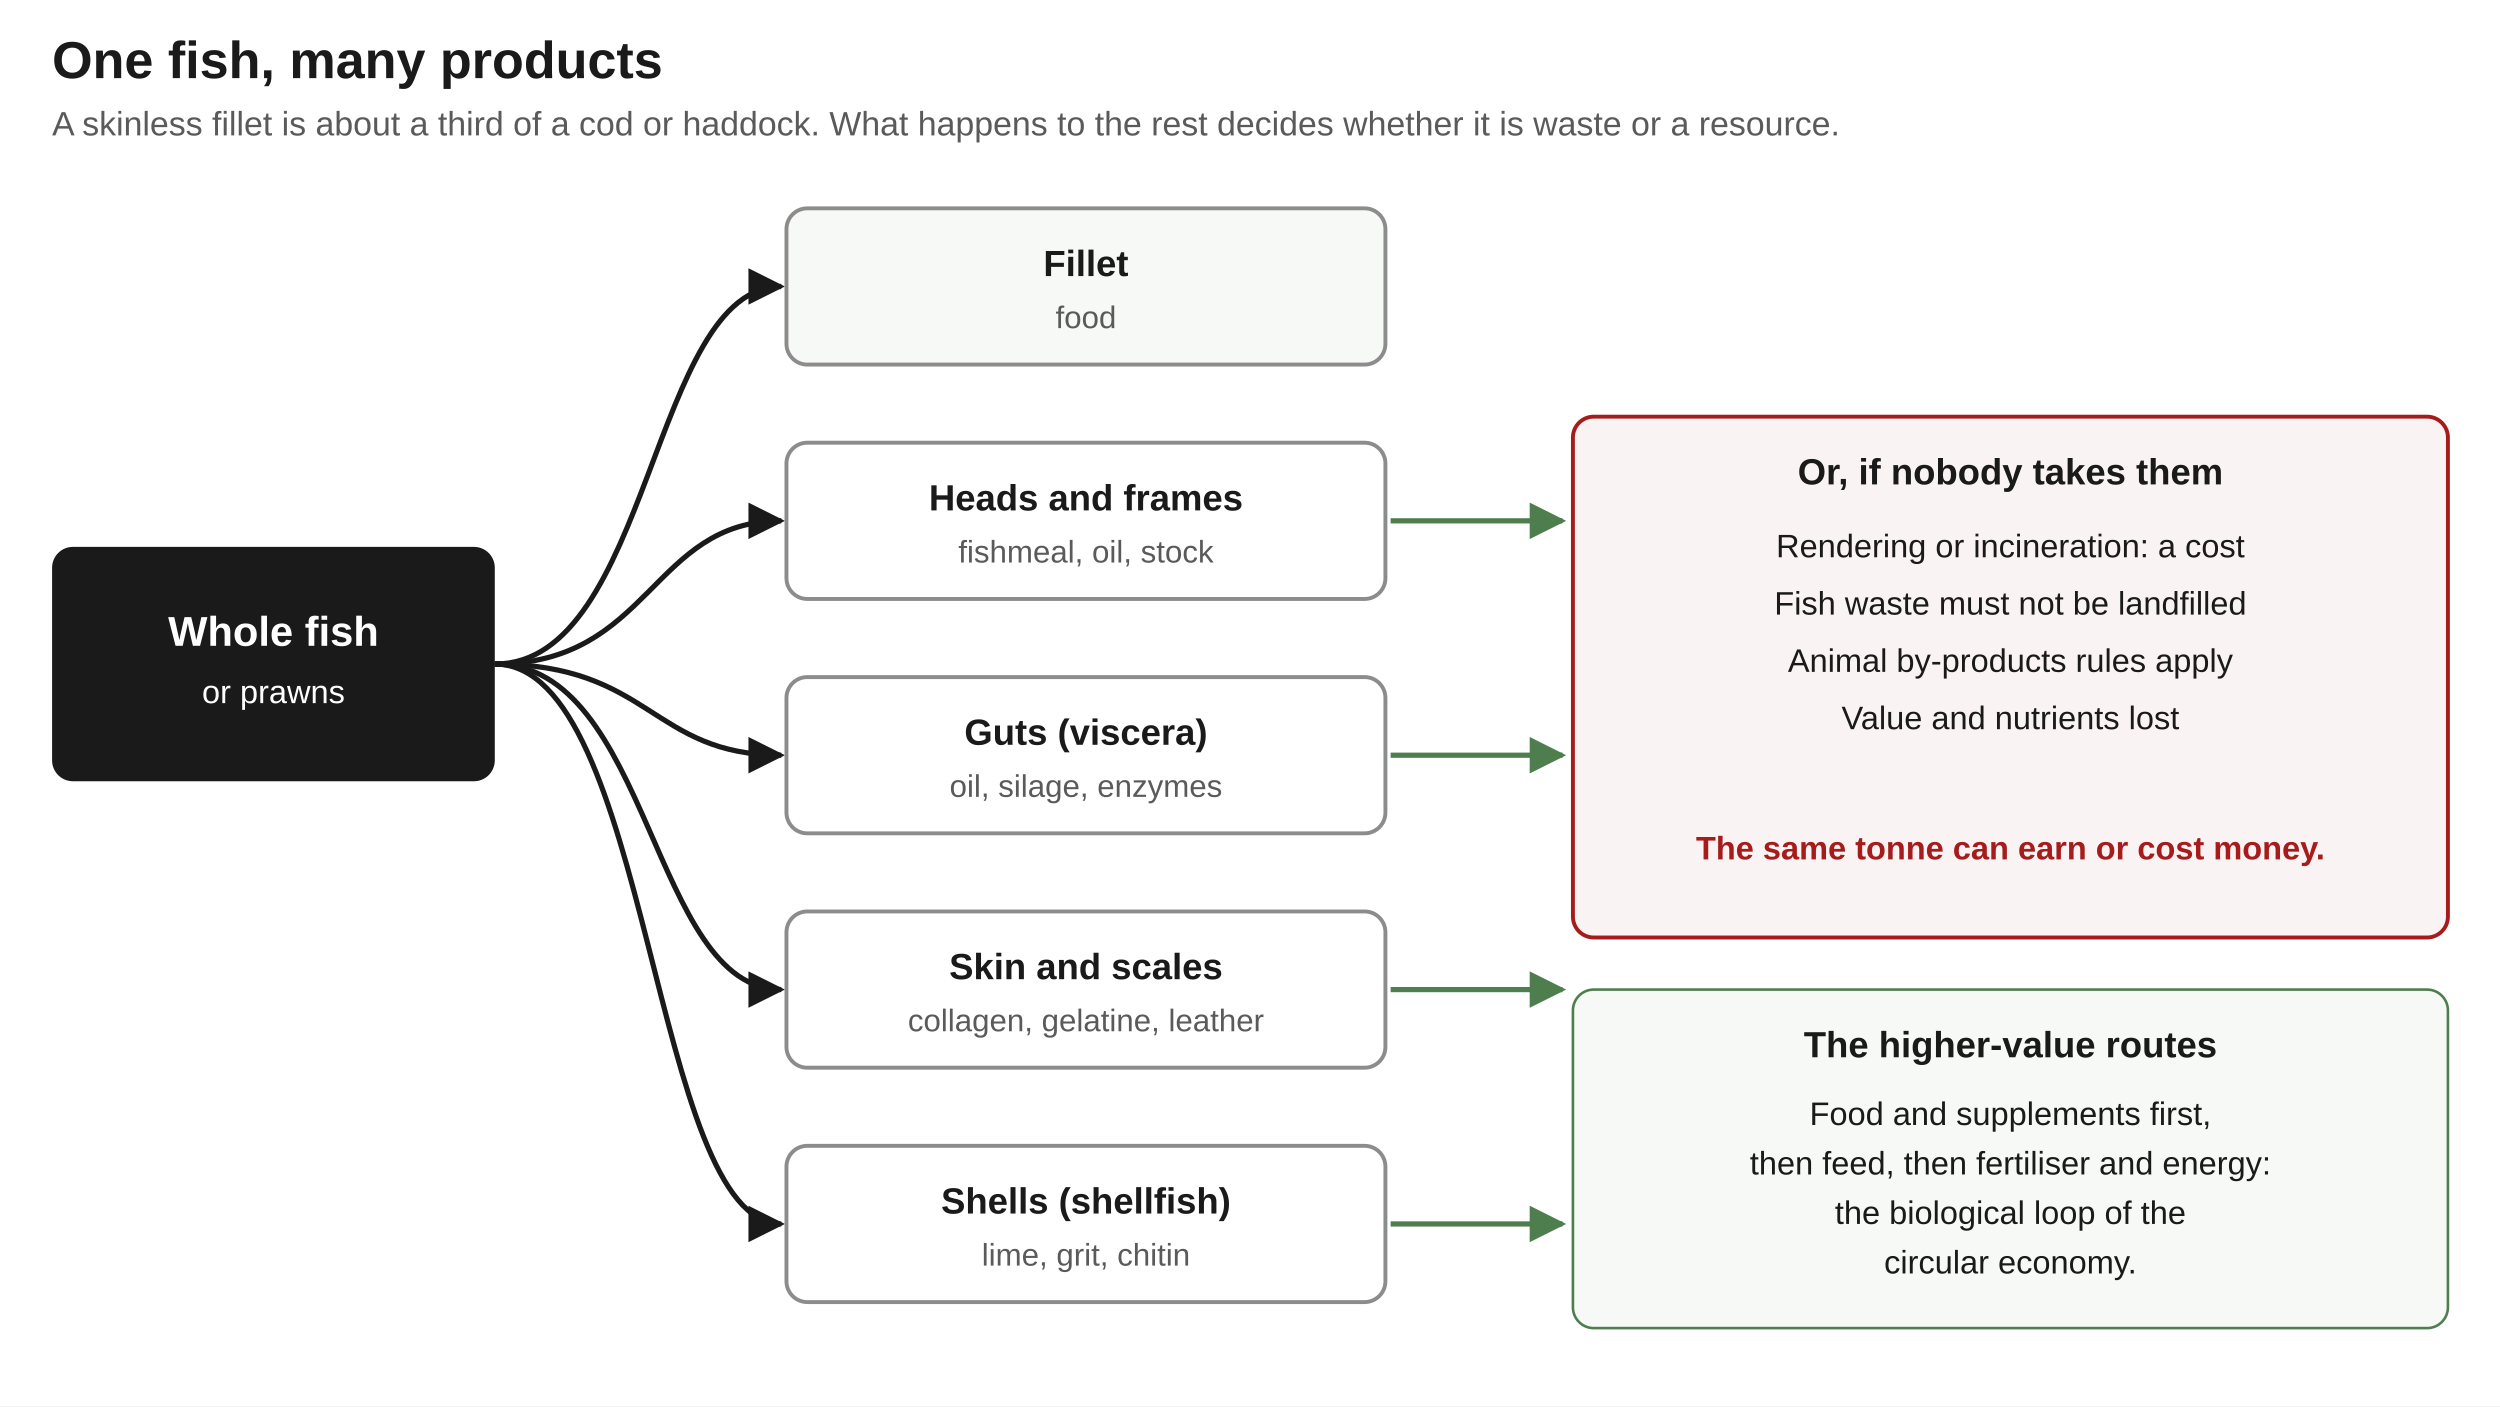
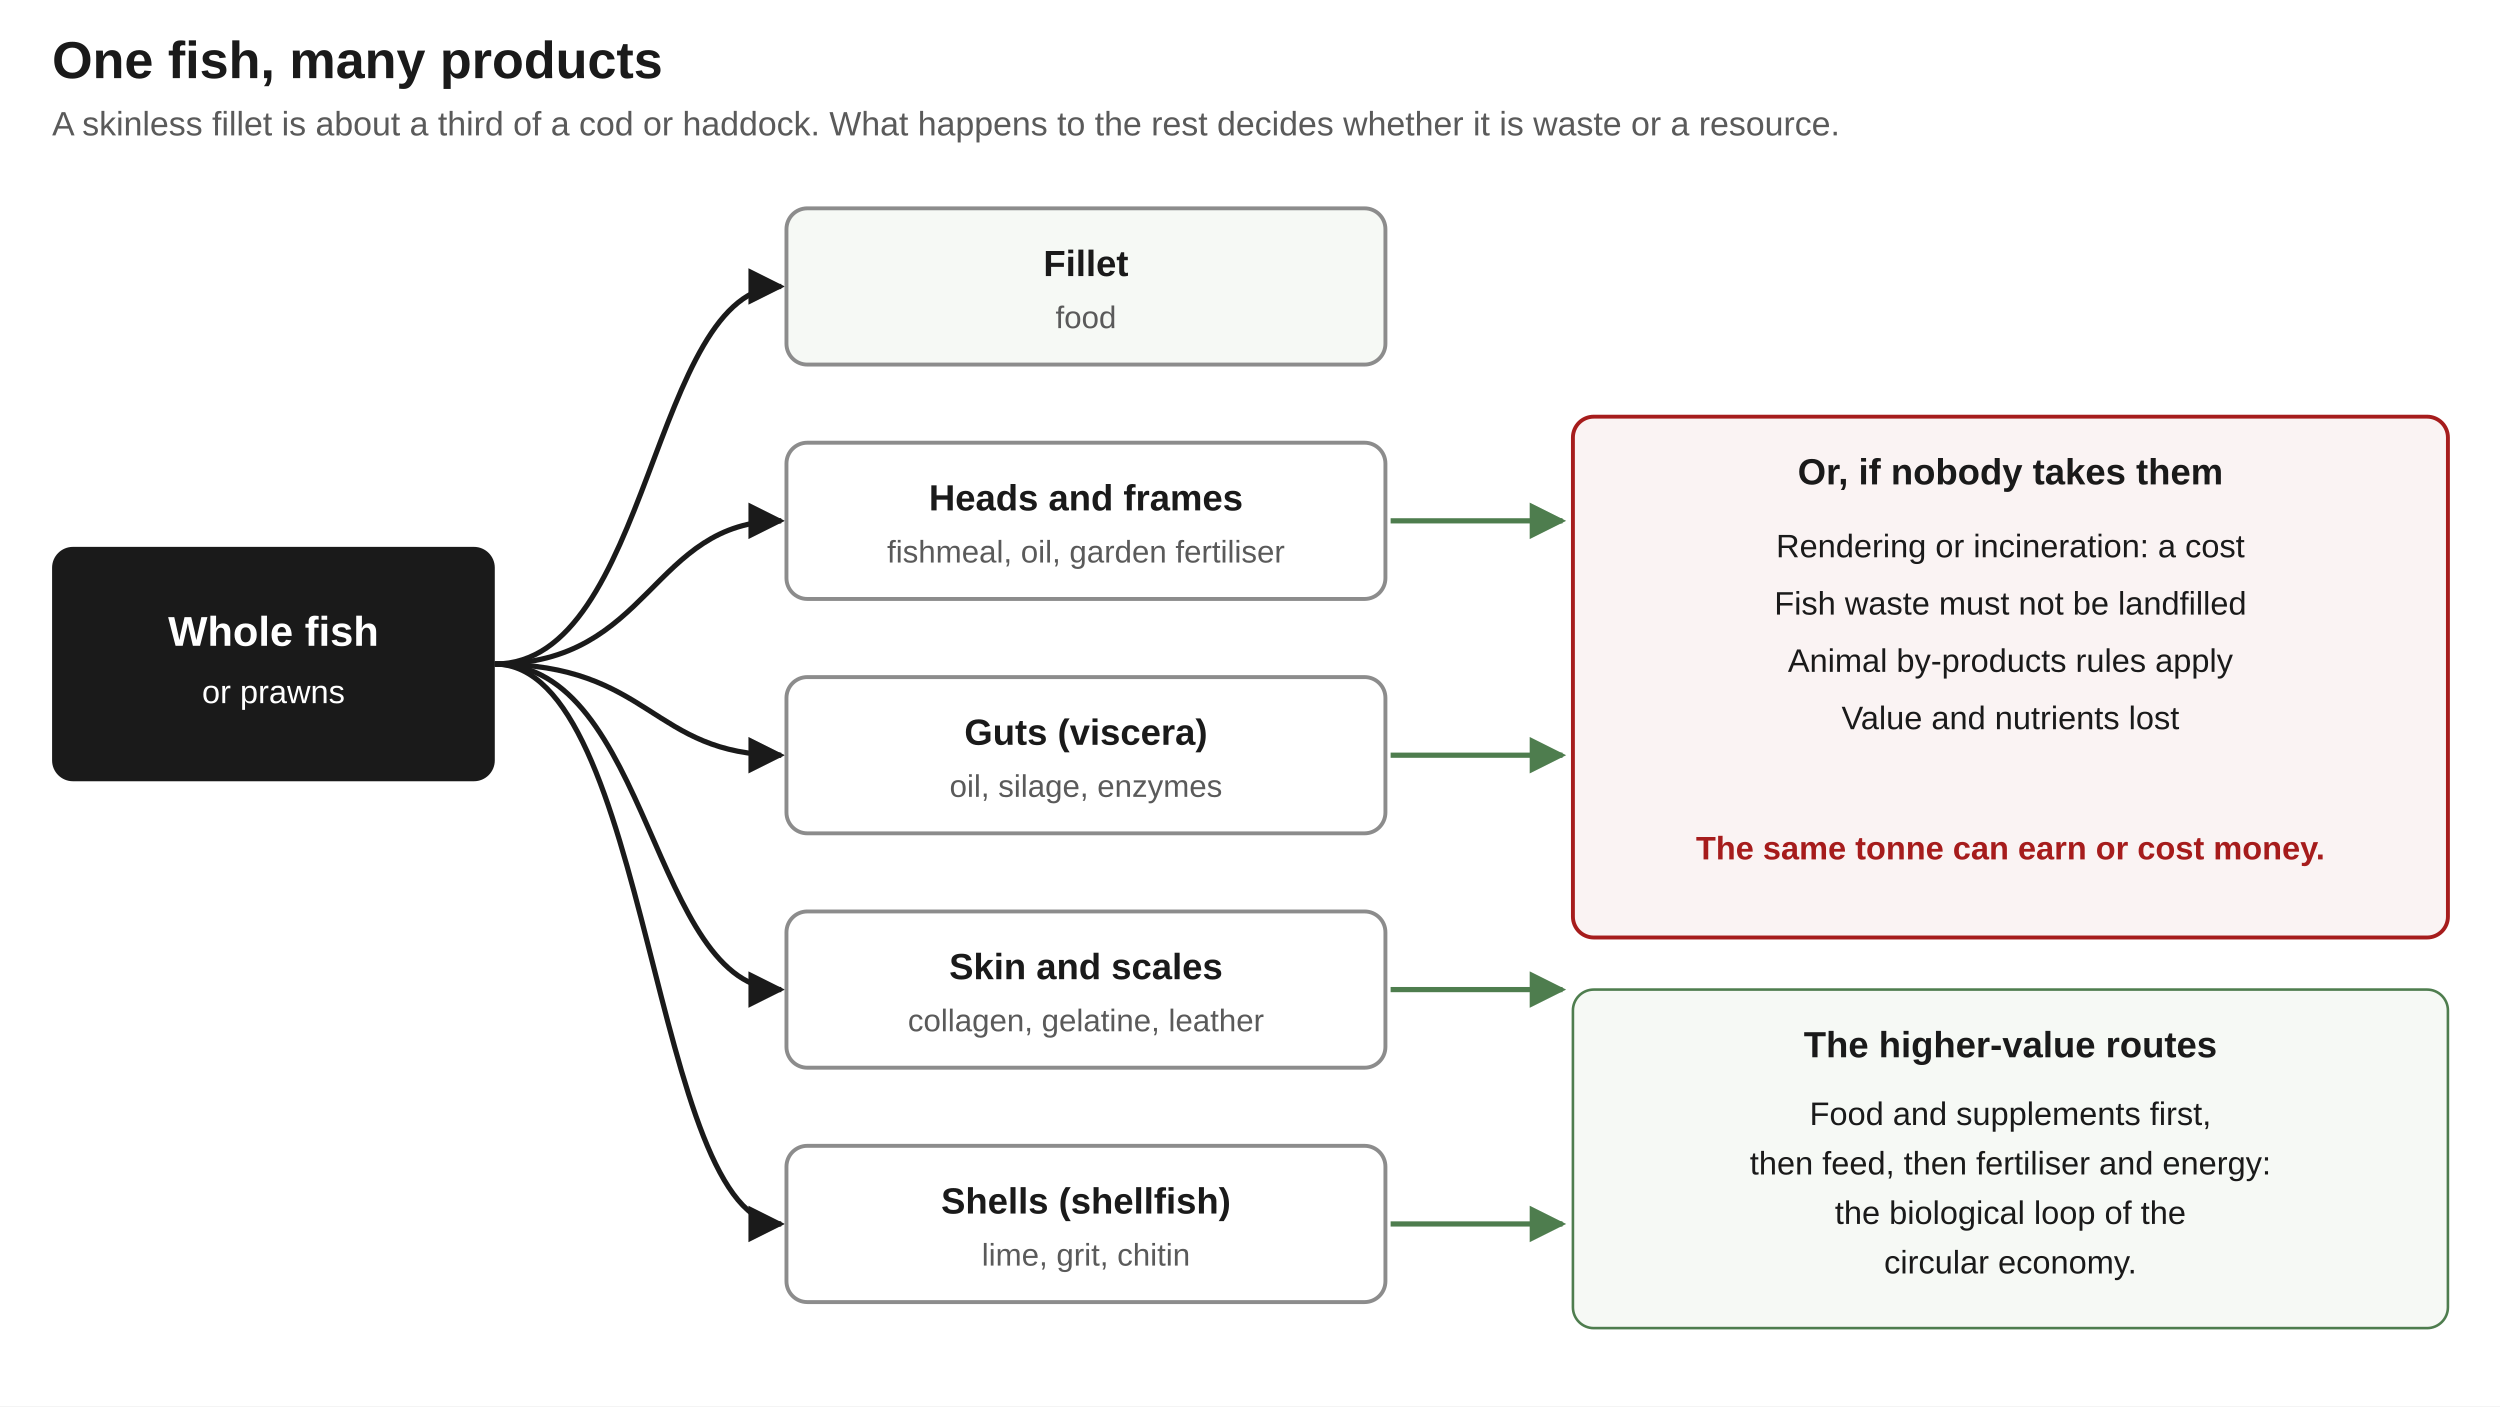
<svg xmlns="http://www.w3.org/2000/svg" viewBox="0 0 960 540" role="img" aria-labelledby="t d" font-family="'Source Sans 3','Source Sans Pro',Arial,sans-serif">
  <rect width="960" height="540" fill="#fff" />
  <defs>
    <marker id="a0" viewBox="0 0 10 10" refX="9" refY="5" markerWidth="7" markerHeight="7" orient="auto-start-reverse">
      <path d="M0 0L10 5L0 10z" fill="#1A1A1A" />
    </marker>
    <marker id="a1" viewBox="0 0 10 10" refX="9" refY="5" markerWidth="7" markerHeight="7" orient="auto-start-reverse">
      <path d="M0 0L10 5L0 10z" fill="#A61C1C" />
    </marker>
    <marker id="a2" viewBox="0 0 10 10" refX="9" refY="5" markerWidth="7" markerHeight="7" orient="auto-start-reverse">
      <path d="M0 0L10 5L0 10z" fill="#4E7D4E" />
    </marker>
  </defs>
  <text x="20.0" y="30.0" font-size="20" fill="#1A1A1A" text-anchor="start" font-weight="700">One fish, many products</text>
  <text x="20.0" y="52.0" font-size="13" fill="#5A5A5A" text-anchor="start" font-weight="400">A skinless fillet is about a third of a cod or haddock. What happens to the rest decides whether it is waste or a resource.</text>
  <rect x="20" y="210" width="170" height="90" rx="8" fill="#1A1A1A" />
  <text x="105.0" y="248.0" font-size="16" fill="#fff" text-anchor="middle" font-weight="700">Whole fish</text>
  <text x="105.0" y="270.0" font-size="12.5" fill="#fff" text-anchor="middle" font-weight="400">or prawns</text>
  <path d="M190 255 C 250 255, 250 110, 300 110" fill="none" stroke="#1A1A1A" stroke-width="2" marker-end="url(#a0)" />
  <rect x="302" y="80" width="230" height="60" rx="8" fill="#f6f9f5" stroke="#8C8C8C" stroke-width="1.5" />
  <text x="417.0" y="106.0" font-size="14" fill="#1A1A1A" text-anchor="middle" font-weight="700">Fillet</text>
  <text x="417.0" y="126.0" font-size="12" fill="#5A5A5A" text-anchor="middle" font-weight="400">food</text>
  <path d="M190 255 C 250 255, 250 200, 300 200" fill="none" stroke="#1A1A1A" stroke-width="2" marker-end="url(#a0)" />
  <rect x="302" y="170" width="230" height="60" rx="8" fill="#fff" stroke="#8C8C8C" stroke-width="1.5" />
  <text x="417.0" y="196.0" font-size="14" fill="#1A1A1A" text-anchor="middle" font-weight="700">Heads and frames</text>
-   <text x="417.0" y="216.0" font-size="12" fill="#5A5A5A" text-anchor="middle" font-weight="400">fishmeal, oil, stock</text>
+   <text x="417.0" y="216.0" font-size="12" fill="#5A5A5A" text-anchor="middle" font-weight="400">fishmeal, oil, garden fertiliser</text>
  <line x1="534.0" y1="200.0" x2="600.0" y2="200.0" stroke="#4E7D4E" stroke-width="2" marker-end="url(#a2)" />
  <path d="M190 255 C 250 255, 250 290, 300 290" fill="none" stroke="#1A1A1A" stroke-width="2" marker-end="url(#a0)" />
  <rect x="302" y="260" width="230" height="60" rx="8" fill="#fff" stroke="#8C8C8C" stroke-width="1.5" />
  <text x="417.0" y="286.0" font-size="14" fill="#1A1A1A" text-anchor="middle" font-weight="700">Guts (viscera)</text>
  <text x="417.0" y="306.0" font-size="12" fill="#5A5A5A" text-anchor="middle" font-weight="400">oil, silage, enzymes</text>
  <line x1="534.0" y1="290.0" x2="600.0" y2="290.0" stroke="#4E7D4E" stroke-width="2" marker-end="url(#a2)" />
  <path d="M190 255 C 250 255, 250 380, 300 380" fill="none" stroke="#1A1A1A" stroke-width="2" marker-end="url(#a0)" />
  <rect x="302" y="350" width="230" height="60" rx="8" fill="#fff" stroke="#8C8C8C" stroke-width="1.5" />
  <text x="417.0" y="376.0" font-size="14" fill="#1A1A1A" text-anchor="middle" font-weight="700">Skin and scales</text>
  <text x="417.0" y="396.0" font-size="12" fill="#5A5A5A" text-anchor="middle" font-weight="400">collagen, gelatine, leather</text>
  <line x1="534.0" y1="380.0" x2="600.0" y2="380.0" stroke="#4E7D4E" stroke-width="2" marker-end="url(#a2)" />
  <path d="M190 255 C 250 255, 250 470, 300 470" fill="none" stroke="#1A1A1A" stroke-width="2" marker-end="url(#a0)" />
  <rect x="302" y="440" width="230" height="60" rx="8" fill="#fff" stroke="#8C8C8C" stroke-width="1.5" />
  <text x="417.0" y="466.0" font-size="14" fill="#1A1A1A" text-anchor="middle" font-weight="700">Shells (shellfish)</text>
  <text x="417.0" y="486.0" font-size="12" fill="#5A5A5A" text-anchor="middle" font-weight="400">lime, grit, chitin</text>
  <line x1="534.0" y1="470.0" x2="600.0" y2="470.0" stroke="#4E7D4E" stroke-width="2" marker-end="url(#a2)" />
  <rect x="604" y="160" width="336" height="200" rx="8" fill="#FAF3F3" stroke="#A61C1C" stroke-width="1.5" />
  <text x="772.0" y="186.0" font-size="14" fill="#1A1A1A" text-anchor="middle" font-weight="700">Or, if nobody takes them</text>
  <text x="772.0" y="214.0" font-size="12.5" fill="#1A1A1A" text-anchor="middle" font-weight="400">Rendering or incineration: a cost</text>
  <text x="772.0" y="236.0" font-size="12.5" fill="#1A1A1A" text-anchor="middle" font-weight="400">Fish waste must not be landfilled</text>
  <text x="772.0" y="258.0" font-size="12.5" fill="#1A1A1A" text-anchor="middle" font-weight="400">Animal by-products rules apply</text>
  <text x="772.0" y="280.0" font-size="12.5" fill="#1A1A1A" text-anchor="middle" font-weight="400">Value and nutrients lost</text>
  <text x="772.0" y="330.0" font-size="12.5" fill="#A61C1C" text-anchor="middle" font-weight="700">The same tonne can earn or cost money.</text>
  <rect x="604" y="380" width="336" height="130" rx="8" fill="#f6f9f5" stroke="#4E7D4E" />
  <text x="772.0" y="406.0" font-size="14" fill="#1A1A1A" text-anchor="middle" font-weight="700">The higher-value routes</text>
  <text x="772.0" y="432.0" font-size="12.5" fill="#1A1A1A" text-anchor="middle" font-weight="400">Food and supplements first,</text>
  <text x="772.0" y="451.0" font-size="12.5" fill="#1A1A1A" text-anchor="middle" font-weight="400">then feed, then fertiliser and energy:</text>
  <text x="772.0" y="470.0" font-size="12.5" fill="#1A1A1A" text-anchor="middle" font-weight="400">the biological loop of the</text>
  <text x="772.0" y="489.0" font-size="12.5" fill="#1A1A1A" text-anchor="middle" font-weight="400">circular economy.</text>
</svg>
